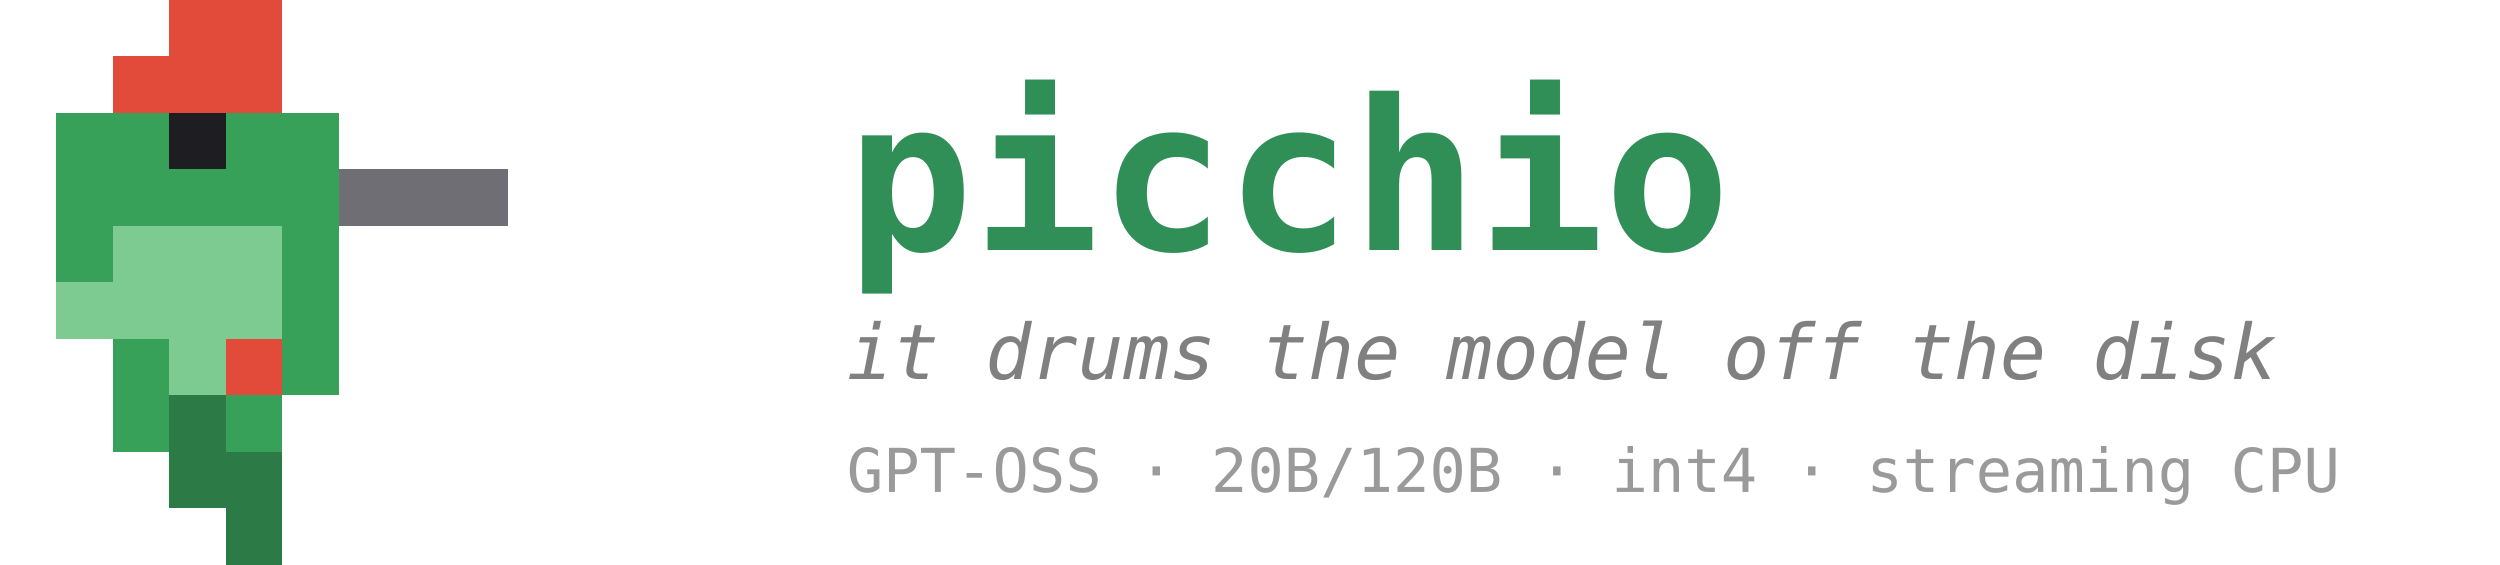
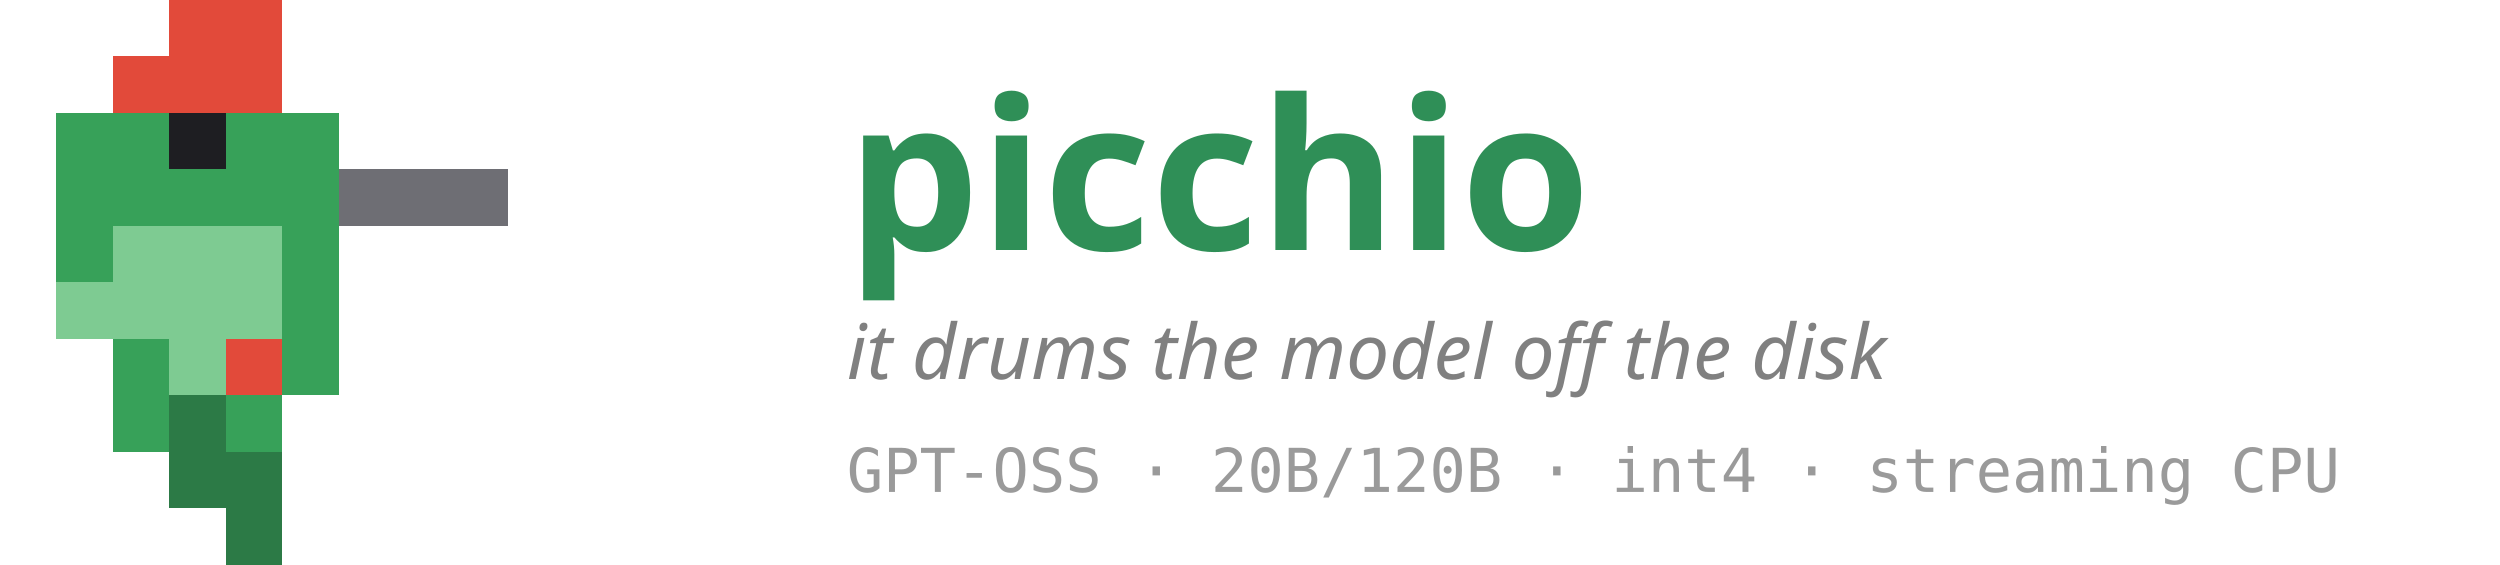
<svg xmlns="http://www.w3.org/2000/svg" width="620" height="140" viewBox="0 0 620 140">
  <g shape-rendering="crispEdges">
    <rect x="42" y="0" width="14" height="14" fill="#e24a3a" />
    <rect x="56" y="0" width="14" height="14" fill="#e24a3a" />
    <rect x="28" y="14" width="14" height="14" fill="#e24a3a" />
    <rect x="42" y="14" width="14" height="14" fill="#e24a3a" />
    <rect x="56" y="14" width="14" height="14" fill="#e24a3a" />
    <rect x="14" y="28" width="14" height="14" fill="#37a159" />
    <rect x="28" y="28" width="14" height="14" fill="#37a159" />
    <rect x="42" y="28" width="14" height="14" fill="#1e1e22" />
    <rect x="56" y="28" width="14" height="14" fill="#37a159" />
    <rect x="70" y="28" width="14" height="14" fill="#37a159" />
    <rect x="14" y="42" width="14" height="14" fill="#37a159" />
    <rect x="28" y="42" width="14" height="14" fill="#37a159" />
    <rect x="42" y="42" width="14" height="14" fill="#37a159" />
    <rect x="56" y="42" width="14" height="14" fill="#37a159" />
    <rect x="70" y="42" width="14" height="14" fill="#37a159" />
    <rect x="84" y="42" width="14" height="14" fill="#6e6e74" />
    <rect x="98" y="42" width="14" height="14" fill="#6e6e74" />
    <rect x="112" y="42" width="14" height="14" fill="#6e6e74" />
    <rect x="14" y="56" width="14" height="14" fill="#37a159" />
    <rect x="28" y="56" width="14" height="14" fill="#7ecb92" />
    <rect x="42" y="56" width="14" height="14" fill="#7ecb92" />
    <rect x="56" y="56" width="14" height="14" fill="#7ecb92" />
    <rect x="70" y="56" width="14" height="14" fill="#37a159" />
    <rect x="14" y="70" width="14" height="14" fill="#7ecb92" />
    <rect x="28" y="70" width="14" height="14" fill="#7ecb92" />
    <rect x="42" y="70" width="14" height="14" fill="#7ecb92" />
    <rect x="56" y="70" width="14" height="14" fill="#7ecb92" />
    <rect x="70" y="70" width="14" height="14" fill="#37a159" />
    <rect x="28" y="84" width="14" height="14" fill="#37a159" />
    <rect x="42" y="84" width="14" height="14" fill="#7ecb92" />
    <rect x="56" y="84" width="14" height="14" fill="#e24a3a" />
    <rect x="70" y="84" width="14" height="14" fill="#37a159" />
    <rect x="28" y="98" width="14" height="14" fill="#37a159" />
    <rect x="42" y="98" width="14" height="14" fill="#2c7a46" />
    <rect x="56" y="98" width="14" height="14" fill="#37a159" />
    <rect x="42" y="112" width="14" height="14" fill="#2c7a46" />
    <rect x="56" y="112" width="14" height="14" fill="#2c7a46" />
    <rect x="56" y="126" width="14" height="14" fill="#2c7a46" />
  </g>
-   <text x="210" y="62" font-family="ui-monospace, SFMono-Regular, Menlo, Consolas, monospace" font-size="52" font-weight="bold" fill="#2f8f57">picchio</text>
-   <text x="210" y="94" font-family="ui-monospace, SFMono-Regular, Menlo, Consolas, monospace" font-size="19" fill="#808080" font-style="italic">it drums the model off the disk</text>
+   <text x="210" y="62" font-family="'Trebuchet MS', Verdana, system-ui, sans-serif" font-size="52" font-weight="bold" fill="#2f8f57">picchio</text>
+   <text x="210" y="94" font-family="'Trebuchet MS', Verdana, sans-serif" font-size="19" fill="#808080" font-style="italic">it drums the model off the disk</text>
  <text x="210" y="122" font-family="ui-monospace, SFMono-Regular, Menlo, Consolas, monospace" font-size="15" fill="#9a9a9a">GPT-OSS · 20B/120B · int4 · streaming CPU</text>
</svg>
